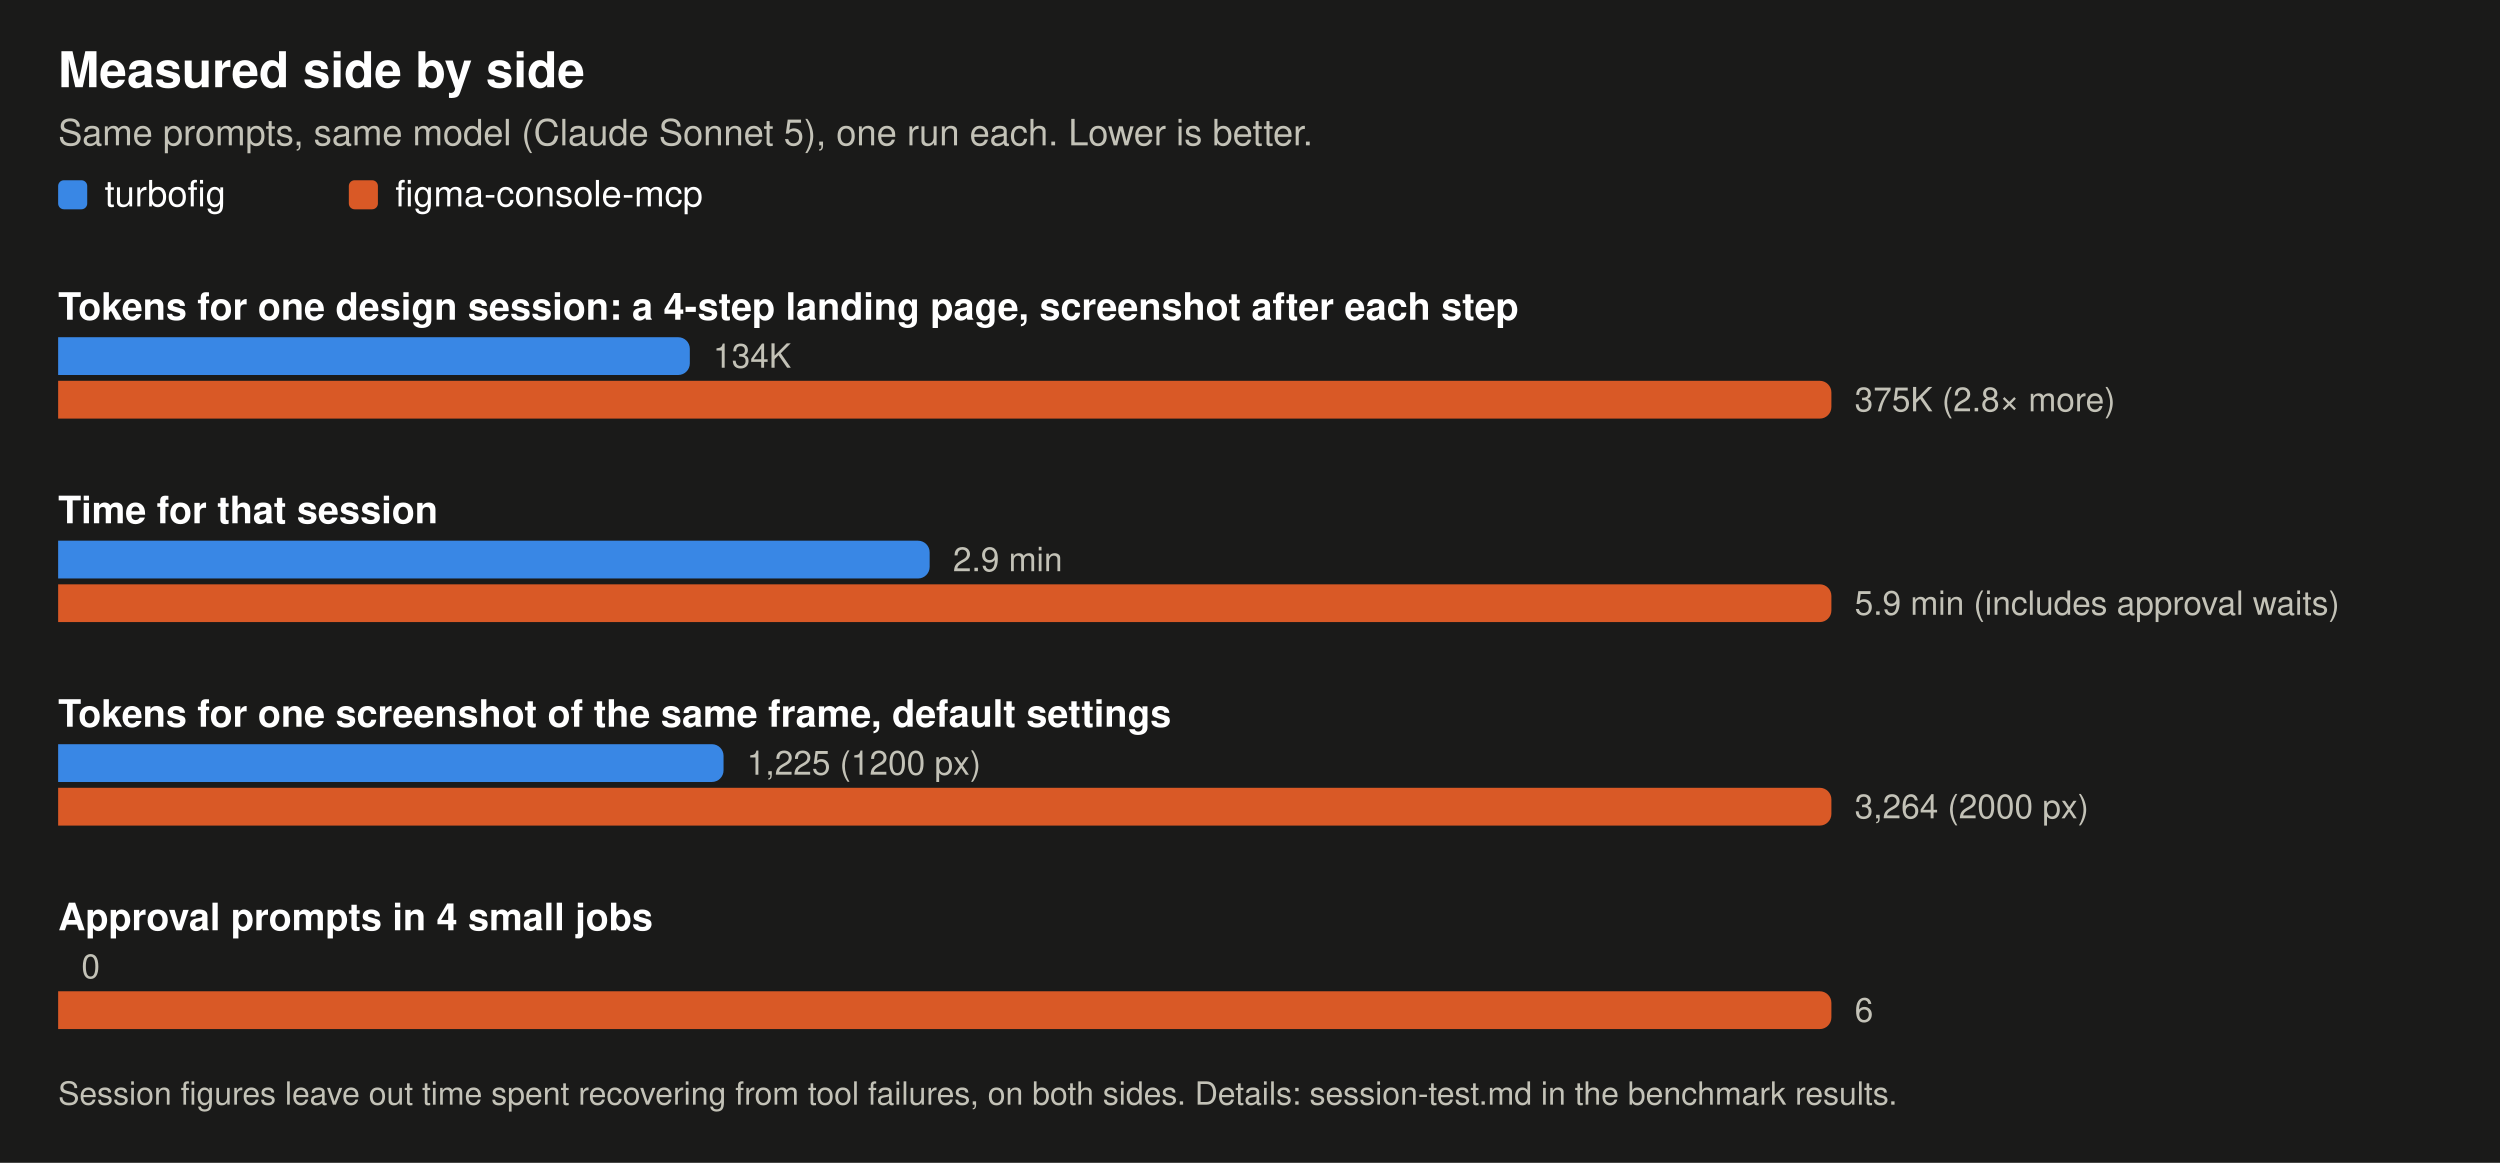
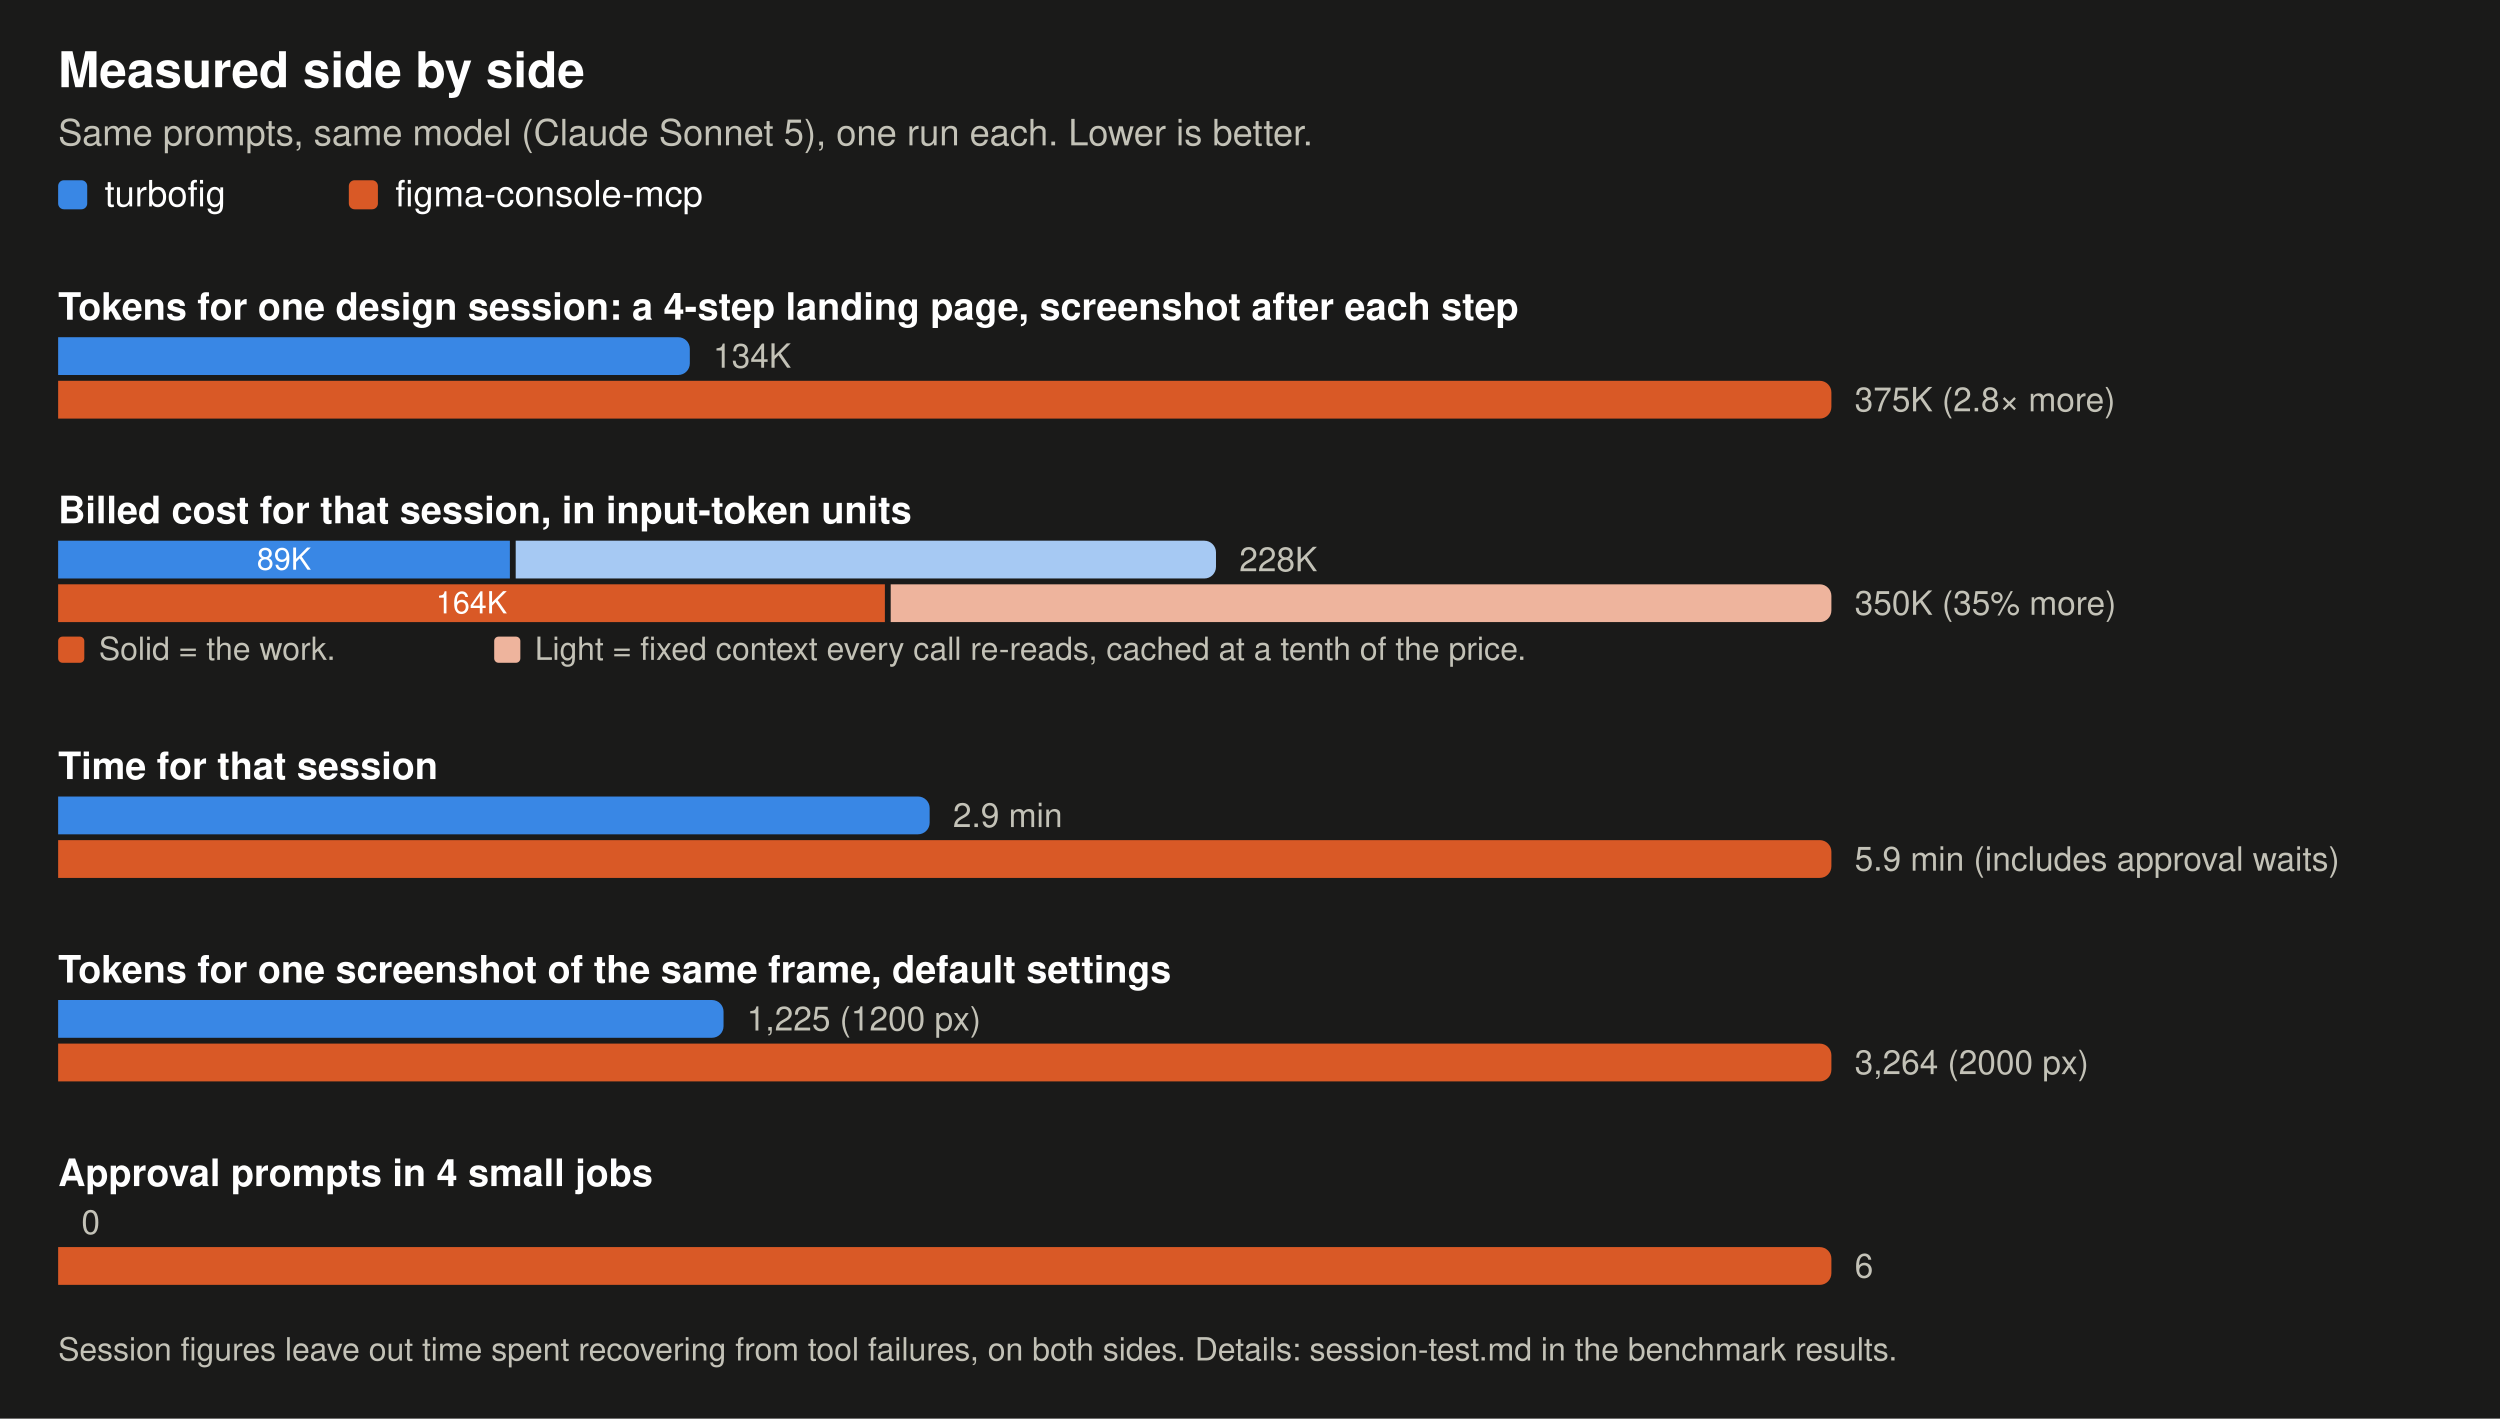
- <svg xmlns="http://www.w3.org/2000/svg" viewBox="0 0 860 400" width="860" height="400" font-family="-apple-system, BlinkMacSystemFont, 'Segoe UI', Helvetica, Arial, sans-serif">
-   <rect x="0" y="0" width="860" height="400" fill="#1a1a19" />
+ <svg xmlns="http://www.w3.org/2000/svg" viewBox="0 0 860 488" width="860" height="488" font-family="-apple-system, BlinkMacSystemFont, 'Segoe UI', Helvetica, Arial, sans-serif">
+   <rect x="0" y="0" width="860" height="488" fill="#1a1a19" />
  <text x="20" y="30" font-size="17" font-weight="700" fill="#ffffff">Measured side by side</text>
  <text x="20" y="50" font-size="12.5" fill="#c3c2b7">Same prompts, same model (Claude Sonnet 5), one run each. Lower is better.</text>
  <rect x="20" y="62" width="10" height="10" rx="2" fill="#3987e5" />
  <text x="36" y="71" font-size="12.5" fill="#ffffff">turbofig</text>
  <rect x="120" y="62" width="10" height="10" rx="2" fill="#d95926" />
  <text x="136" y="71" font-size="12.5" fill="#ffffff">figma-console-mcp</text>
  <text x="20" y="110.0" font-size="13" font-weight="600" fill="#ffffff">Tokens for one design session: a 4-step landing page, screenshot after each step</text>
  <path d="M 20.0 116.0 H 233.3 A 4 4 0 0 1 237.3 120.0 V 125.0 A 4 4 0 0 1 233.3 129.0 H 20.0 Z" fill="#3987e5" />
  <path d="M 20.0 131.0 H 626.0 A 4 4 0 0 1 630.0 135.0 V 140.0 A 4 4 0 0 1 626.0 144.0 H 20.0 Z" fill="#d95926" />
  <text x="245.3" y="126.5" font-size="11.5" fill="#c3c2b7">134K</text>
  <text x="638.0" y="141.5" font-size="11.5" fill="#c3c2b7">375K (2.8× more)</text>
-   <text x="20" y="180.0" font-size="13" font-weight="600" fill="#ffffff">Time for that session</text>
-   <path d="M 20.0 186.0 H 315.8 A 4 4 0 0 1 319.8 190.0 V 195.0 A 4 4 0 0 1 315.8 199.0 H 20.0 Z" fill="#3987e5" />
-   <path d="M 20.0 201.0 H 626.0 A 4 4 0 0 1 630.0 205.0 V 210.0 A 4 4 0 0 1 626.0 214.0 H 20.0 Z" fill="#d95926" />
-   <text x="327.8" y="196.5" font-size="11.5" fill="#c3c2b7">2.9 min</text>
-   <text x="638.0" y="211.5" font-size="11.5" fill="#c3c2b7">5.9 min (includes approval waits)</text>
-   <text x="20" y="250.0" font-size="13" font-weight="600" fill="#ffffff">Tokens for one screenshot of the same frame, default settings</text>
-   <path d="M 20.0 256.0 H 244.9 A 4 4 0 0 1 248.9 260.0 V 265.0 A 4 4 0 0 1 244.9 269.0 H 20.0 Z" fill="#3987e5" />
-   <path d="M 20.0 271.0 H 626.0 A 4 4 0 0 1 630.0 275.0 V 280.0 A 4 4 0 0 1 626.0 284.0 H 20.0 Z" fill="#d95926" />
-   <text x="256.9" y="266.5" font-size="11.5" fill="#c3c2b7">1,225 (1200 px)</text>
-   <text x="638.0" y="281.5" font-size="11.5" fill="#c3c2b7">3,264 (2000 px)</text>
-   <text x="20" y="320.0" font-size="13" font-weight="600" fill="#ffffff">Approval prompts in 4 small jobs</text>
-   <rect x="20.0" y="326.0" width="0.0" height="13" fill="#3987e5" />
-   <path d="M 20.0 341.0 H 626.0 A 4 4 0 0 1 630.0 345.0 V 350.0 A 4 4 0 0 1 626.0 354.0 H 20.0 Z" fill="#d95926" />
-   <text x="28.0" y="336.5" font-size="11.5" fill="#c3c2b7">0</text>
-   <text x="638.0" y="351.5" font-size="11.5" fill="#c3c2b7">6</text>
-   <text x="20" y="380.0" font-size="11" fill="#c3c2b7">Session figures leave out time spent recovering from tool failures, on both sides. Details: session-test.md in the benchmark results.</text>
+   <text x="20" y="180.0" font-size="13" font-weight="600" fill="#ffffff">Billed cost for that session, in input-token units</text>
+   <rect x="20.0" y="186.0" width="155.4" height="13" fill="#3987e5" />
+   <text x="97.7" y="196.0" font-size="10.5" fill="#ffffff" text-anchor="middle">89K</text>
+   <path d="M 177.4 186.0 H 414.3 A 4 4 0 0 1 418.3 190.0 V 195.0 A 4 4 0 0 1 414.3 199.0 H 177.4 Z" fill="#a6c9f3" />
+   <text x="426.3" y="196.5" font-size="11.5" fill="#c3c2b7">228K</text>
+   <rect x="20.0" y="201.0" width="284.4" height="13" fill="#d95926" />
+   <text x="162.2" y="211.0" font-size="10.5" fill="#ffffff" text-anchor="middle">164K</text>
+   <path d="M 306.4 201.0 H 626.0 A 4 4 0 0 1 630.0 205.0 V 210.0 A 4 4 0 0 1 626.0 214.0 H 306.4 Z" fill="#eeb49d" />
+   <text x="638.0" y="211.5" font-size="11.5" fill="#c3c2b7">350K (35% more)</text>
+   <rect x="20" y="219" width="9" height="9" rx="1.5" fill="#d95926" />
+   <text x="34" y="227.0" font-size="11" fill="#c3c2b7">Solid = the work.</text>
+   <rect x="170" y="219" width="9" height="9" rx="1.5" fill="#eeb49d" />
+   <text x="184" y="227.0" font-size="11" fill="#c3c2b7">Light = fixed context every call re-reads, cached at a tenth of the price.</text>
+   <text x="20" y="268.0" font-size="13" font-weight="600" fill="#ffffff">Time for that session</text>
+   <path d="M 20.0 274.0 H 315.8 A 4 4 0 0 1 319.8 278.0 V 283.0 A 4 4 0 0 1 315.8 287.0 H 20.0 Z" fill="#3987e5" />
+   <path d="M 20.0 289.0 H 626.0 A 4 4 0 0 1 630.0 293.0 V 298.0 A 4 4 0 0 1 626.0 302.0 H 20.0 Z" fill="#d95926" />
+   <text x="327.8" y="284.5" font-size="11.5" fill="#c3c2b7">2.9 min</text>
+   <text x="638.0" y="299.5" font-size="11.5" fill="#c3c2b7">5.9 min (includes approval waits)</text>
+   <text x="20" y="338.0" font-size="13" font-weight="600" fill="#ffffff">Tokens for one screenshot of the same frame, default settings</text>
+   <path d="M 20.0 344.0 H 244.9 A 4 4 0 0 1 248.9 348.0 V 353.0 A 4 4 0 0 1 244.9 357.0 H 20.0 Z" fill="#3987e5" />
+   <path d="M 20.0 359.0 H 626.0 A 4 4 0 0 1 630.0 363.0 V 368.0 A 4 4 0 0 1 626.0 372.0 H 20.0 Z" fill="#d95926" />
+   <text x="256.9" y="354.5" font-size="11.5" fill="#c3c2b7">1,225 (1200 px)</text>
+   <text x="638.0" y="369.5" font-size="11.5" fill="#c3c2b7">3,264 (2000 px)</text>
+   <text x="20" y="408.0" font-size="13" font-weight="600" fill="#ffffff">Approval prompts in 4 small jobs</text>
+   <rect x="20.0" y="414.0" width="0.0" height="13" fill="#3987e5" />
+   <path d="M 20.0 429.0 H 626.0 A 4 4 0 0 1 630.0 433.0 V 438.0 A 4 4 0 0 1 626.0 442.0 H 20.0 Z" fill="#d95926" />
+   <text x="28.0" y="424.5" font-size="11.5" fill="#c3c2b7">0</text>
+   <text x="638.0" y="439.5" font-size="11.5" fill="#c3c2b7">6</text>
+   <text x="20" y="468.0" font-size="11" fill="#c3c2b7">Session figures leave out time spent recovering from tool failures, on both sides. Details: session-test.md in the benchmark results.</text>
</svg>
